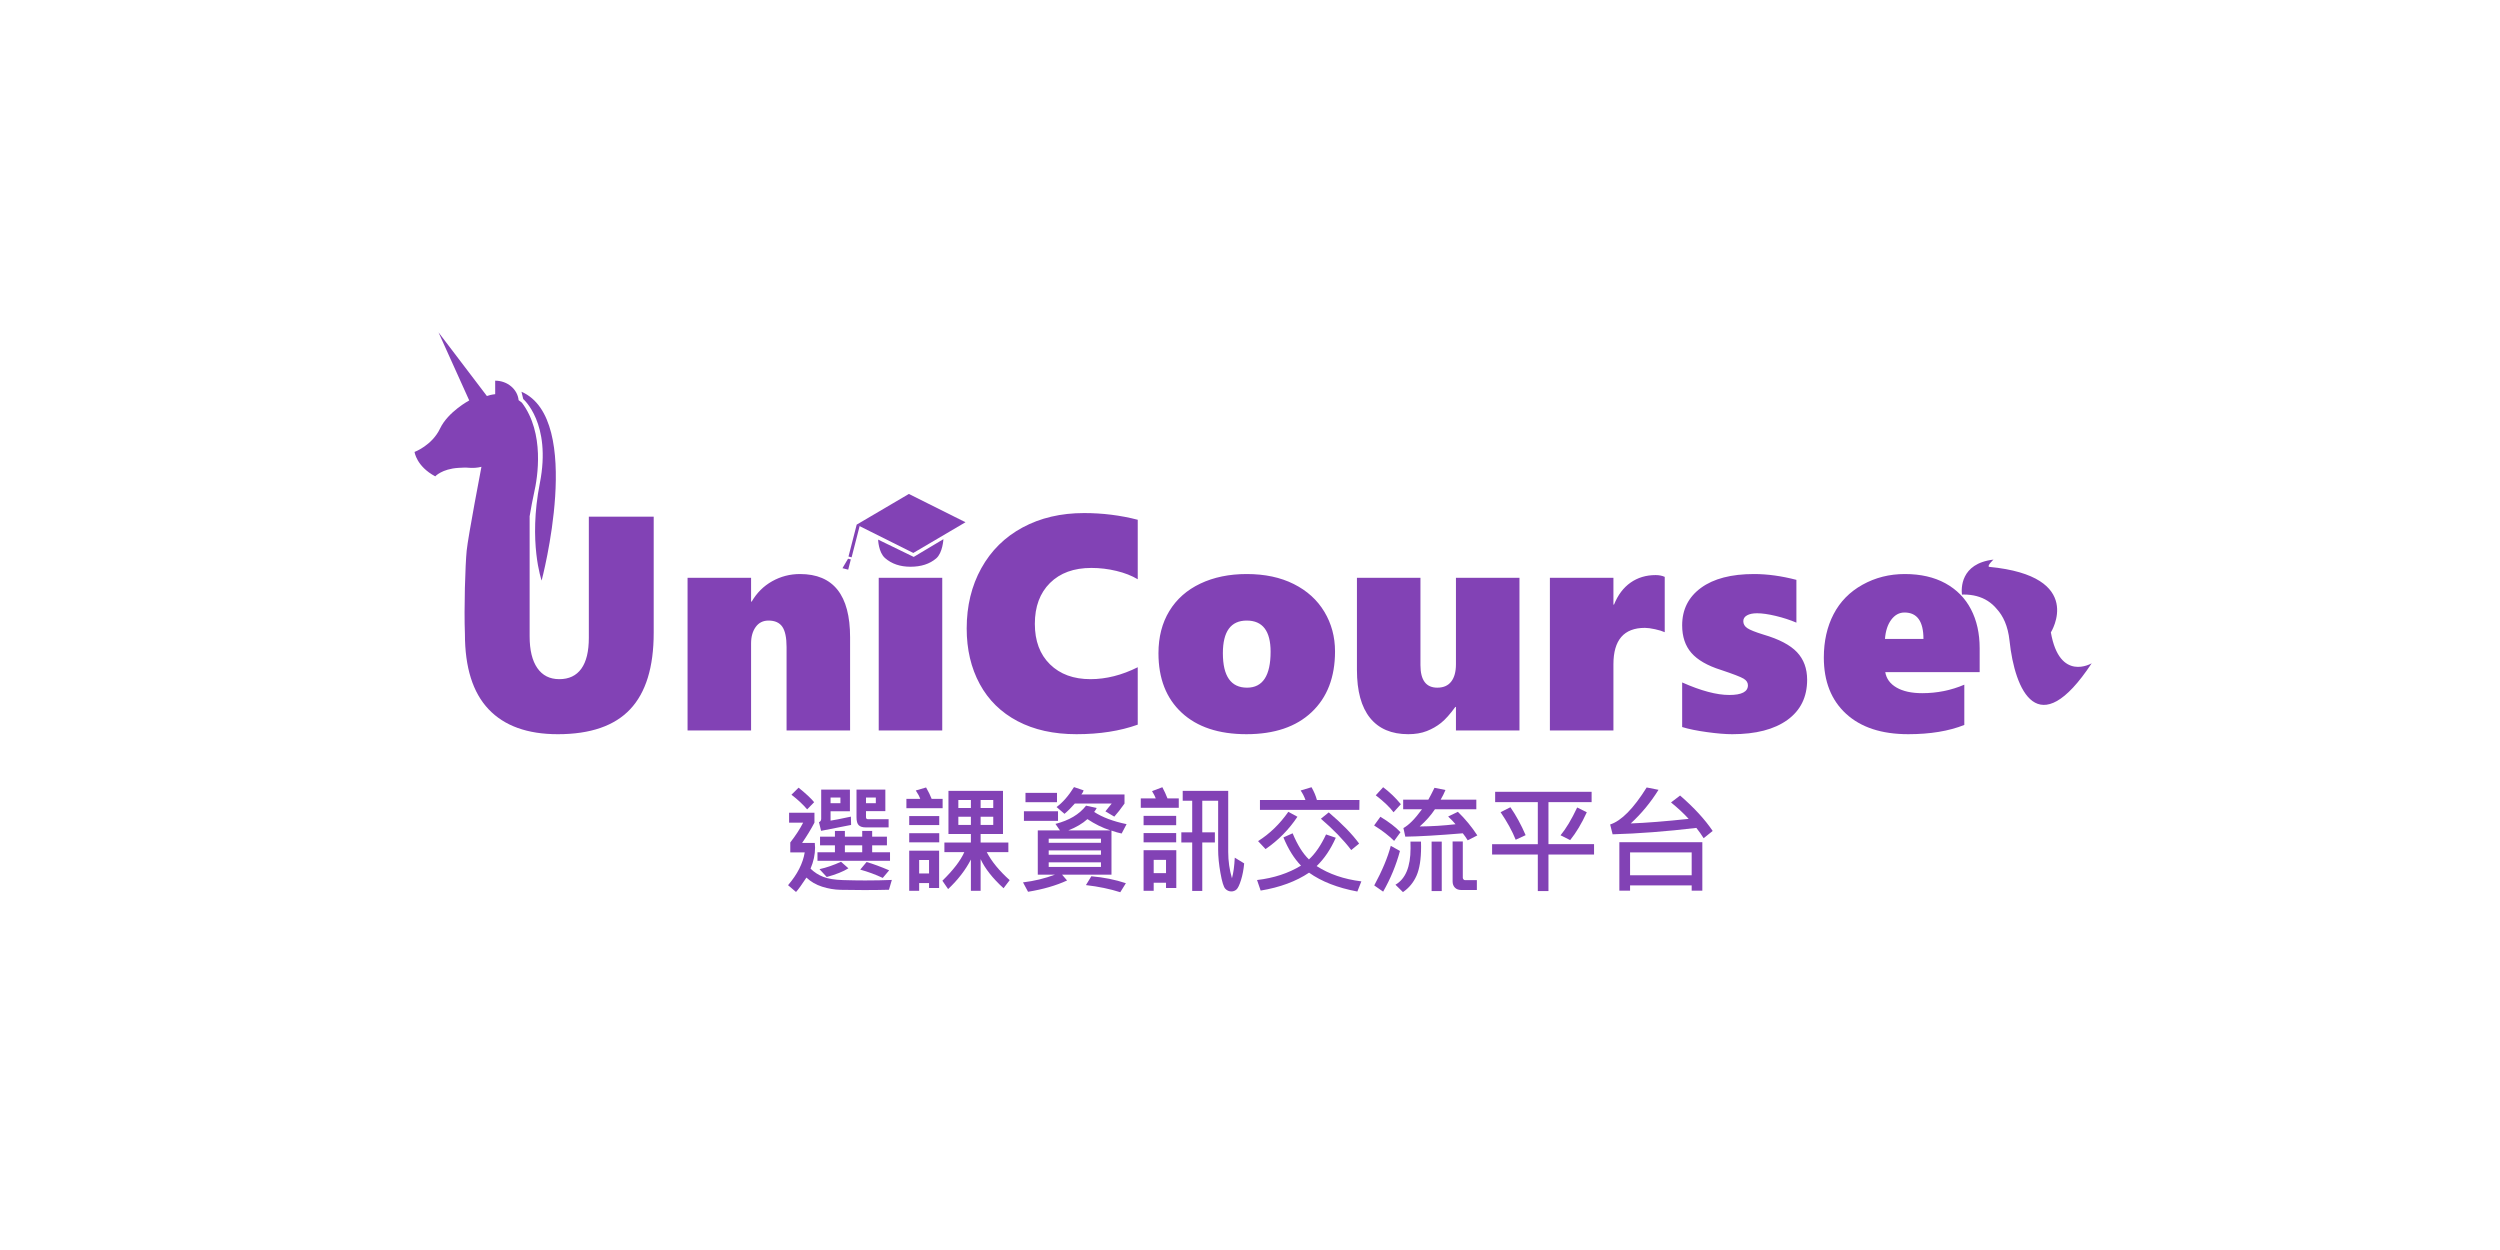
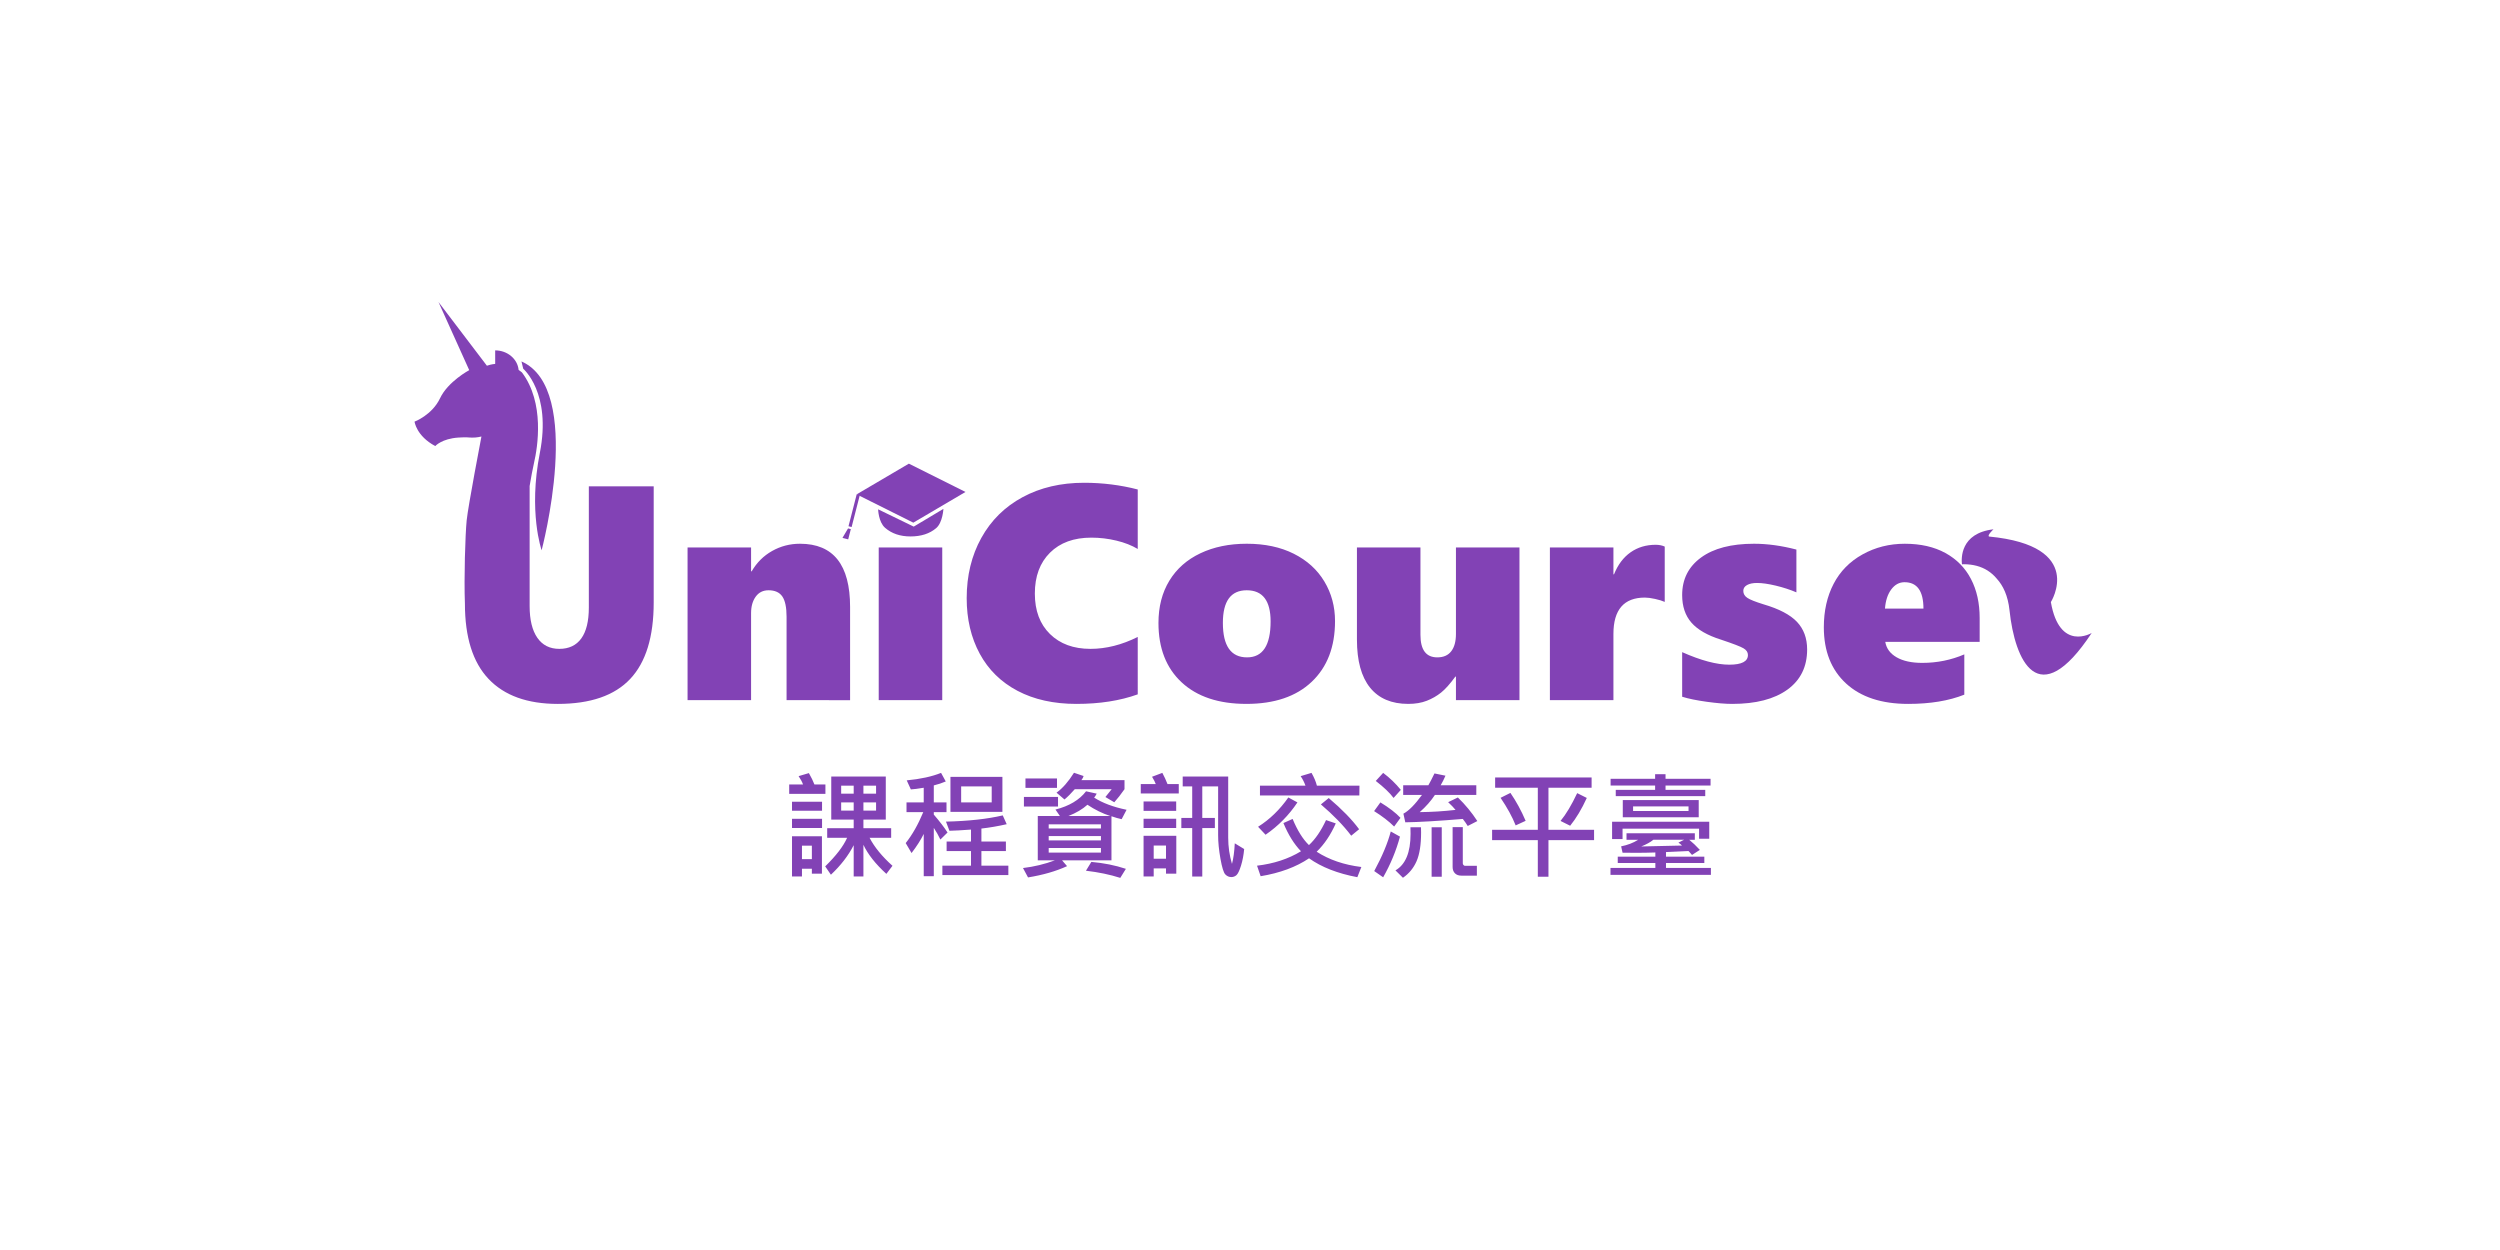
- <svg xmlns="http://www.w3.org/2000/svg" xmlns:xlink="http://www.w3.org/1999/xlink" width="1280pt" height="640pt" viewBox="0 0 1280 640" version="1.2">
-   <defs>
-     <symbol overflow="visible" id="a">
-       <path style="stroke:none" d="m16.844-42.313-3.578 3.672c-2.2-2.582-4.883-5.082-8.047-7.5l3.656-3.609c3.813 3.086 6.469 5.563 7.969 7.438Zm38.125 12.891H43.156c-1.562 0-2.726-.367-3.484-1.11-.762-.738-1.14-2.1-1.14-4.093v-14.156h14.765v11.047H43.39v3.109c0 .68.343 1.016 1.03 1.016h10.55Zm-6.547-12.39v-2.891H43.39v2.89Zm-12.656 11.14L20.39-27.656l-1.078-4.453c.757-.25 1.14-.844 1.14-1.782v-14.89h14.703v11.11H25.25v4.796c1.531-.207 5-.89 10.406-2.047Zm-5.47-11.14v-2.891H25.25v2.89Zm26.33 39.295-1.484 5.032c-3.868.101-8.086.156-12.657.156-4.96 0-9.011-.043-12.156-.125-3.148-.074-6.289-.61-9.422-1.61-3.136-1-5.808-2.55-8.015-4.656-2.368 3.617-4.141 6.07-5.329 7.375L3.484.172c4.77-5.563 7.614-11.156 8.532-16.781H4.625v-5.094c2.781-3.582 4.977-6.961 6.594-10.14H4.016v-5.079H17v5.078c-1.742 3.324-3.844 6.782-6.313 10.375h6.485c.094.782.14 1.59.14 2.422 0 3.555-.773 7.137-2.312 10.75a19.147 19.147 0 0 0 6.531 4.219c2.477.96 5.82 1.508 10.032 1.64 4.207.126 7.984.188 11.328.188 4.882 0 9.46-.086 13.734-.266Zm-.938-9.796h-37.14v-4.36h8.937v-3.547H19.86v-4.453h7.625v-2.922h5.094v2.922h8.875v-2.922h5.094v2.922h7.562v4.453h-7.562v3.547h9.14Zm-14.234-4.36v-3.547h-8.875v3.547ZM34.392-8.47c-2.637 1.656-6.336 3.14-11.094 4.453l-3.72-4.013c3.531-.781 7.203-2.04 11.016-3.781ZM55.25-7.438l-3.281 3.891a72.53 72.53 0 0 0-11.532-4.25l3.25-3.89c3.333.96 7.188 2.374 11.563 4.25Zm0 0" />
-     </symbol>
-     <symbol overflow="visible" id="b">
-       <path style="stroke:none" d="M22.625-39.234H4.078v-4.797h7.078c-.43-1.25-1.187-2.676-2.281-4.282l5.281-1.546c1.227 2.148 2.176 4.09 2.844 5.828h5.625ZM56.953-2.406l-3.14 4.14c-5.563-5.082-9.477-10.046-11.735-14.89V3.047h-4.984v-16C34.375-7.641 30.488-2.598 25.437 2.172L22.5-2.11c5.563-5.426 9.3-10.301 11.219-14.625H23.53v-4.922h13.563v-4.39H25.609V-48.11h27.922v22.062H42.078v4.39h14.203v4.923H45.234c2.457 4.75 6.364 9.527 11.72 14.328Zm-8.406-36.938v-4.11h-6.469v4.11Zm-11.453 0v-4.11h-6.422v4.11Zm11.453 8.672v-4.187h-6.469v4.187Zm-11.453 0v-4.187h-6.422v4.187Zm-16.203.078H5.516v-4.625H20.89Zm0 8.828H5.516v-4.687H20.89ZM20.828 1.61h-5.156V-.906h-5.063v3.953H5.516v-20.563h15.312Zm-5.156-7.437v-6.89h-5.063v6.89Zm0 0" />
-     </symbol>
-     <symbol overflow="visible" id="c">
-       <path style="stroke:none" d="M55.75-41.625c-1.855 2.656-3.602 4.89-5.234 6.703l-4.547-2.703c.508-.582 1.582-1.914 3.218-4h-18.89c-1.836 2.105-3.594 3.86-5.281 5.266l-4.063-3.485c3.102-2.25 6.082-5.648 8.938-10.203l4.922 1.672c-.18.688-.563 1.39-1.157 2.11H55.75Zm-34.563-.688H5.047v-4.796h16.14Zm35.626 11.235-2.532 4.797c-1.543-.313-3.277-.813-5.203-1.5V-5.22H23.766l2.578 2.985C20.695.367 14.035 2.296 6.359 3.546L3.781-1.265c5.696-.675 11.156-1.992 16.375-3.953h-8.812V-27.89h11.328l-2.281-3.312c7.007-1.781 12.234-4.895 15.672-9.344l5.453 1.203c-.586 1.074-1.024 1.746-1.313 2.016 4.25 2.762 9.785 4.844 16.61 6.25Zm-8.329 3.187c-4.023-1.312-7.93-3.234-11.718-5.765-2.5 2.261-5.75 4.183-9.75 5.765Zm-4.797 6.36v-2.11h-26.75v2.11Zm0 6.125v-2.235h-26.75v2.235Zm0 6.234v-2.344h-26.75v2.344ZM21.703-32.75H4.25v-4.922h17.453ZM56.453-.844l-2.875 4.625C48.348 2.101 42.488.883 36 .125l2.766-4.516c6.32.543 12.218 1.727 17.687 3.547Zm0 0" />
-     </symbol>
-     <symbol overflow="visible" id="d">
-       <path style="stroke:none" d="M23.531-39.438H4.078v-4.828h7.672c-.313-.914-.95-2.156-1.906-3.718l5.281-2a51.229 51.229 0 0 1 2.625 5.718h5.781Zm33.485 28.454c-.274 3.105-.813 5.953-1.625 8.546-.813 2.583-1.594 4.196-2.344 4.844a3.869 3.869 0 0 1-2.594.969c-1.2 0-2.23-.46-3.094-1.375-.867-.906-1.695-3.582-2.484-8.031-.793-4.457-1.188-8.461-1.188-12.016v-25.015h-8.124v16.171h6.453v5.188h-6.453V3.109h-5.157v-24.812h-5.562v-5.188h5.562v-16.172h-4.86v-5.046h23.298v31.265c0 4.649.64 9.137 1.922 13.469.75-2.727 1.226-6.242 1.437-10.547ZM22.203-30.531H5.516v-4.797h16.687Zm0 8.765H5.516v-4.75h16.687Zm.063 23.375H17v-2.687h-6.313v4.125H5.516V-17.75h16.75ZM17-6v-6.781h-6.313V-6Zm0 0" />
-     </symbol>
-     <symbol overflow="visible" id="e">
-       <path style="stroke:none" d="m56.047-43.453-.063 5.047H5.094v-5.047H28.39a20.119 20.119 0 0 0-2.47-4.86l5.579-1.671c1.3 2.293 2.219 4.468 2.75 6.53ZM24.28-34.86c-4.335 6.524-9.772 12.04-16.31 16.548l-3.844-4.079c5.957-3.75 11.125-8.75 15.5-15Zm31.594 13.734-4.047 3.313c-3.992-5.25-9.168-10.594-15.531-16.032l4.016-3.25c6.78 5.742 11.968 11.063 15.562 15.969Zm1.14 19.344L54.97 3.422C44.883 1.535 36.64-1.68 30.234-6.234c-6.636 4.468-14.898 7.523-24.78 9.171L3.608-2.468c8.594-1.008 16.094-3.469 22.5-7.375-3.523-3.633-6.523-8.445-9-14.437l4.72-2.11c2.437 5.899 5.218 10.356 8.343 13.375 3.258-2.976 6.18-7.242 8.765-12.796l4.985 1.703c-2.637 5.918-5.902 10.75-9.797 14.5 6.395 4.125 14.023 6.734 22.89 7.828Zm0 0" />
-     </symbol>
-     <symbol overflow="visible" id="f">
-       <path style="stroke:none" d="M17.234-41.281 13.5-37.156c-1.93-2.594-4.965-5.489-9.11-8.688l3.782-4.14a51.78 51.78 0 0 1 9.062 8.703Zm39.157 15.968-4.922 2.516a38.437 38.437 0 0 0-2.516-3.594c-12.637 1.055-22.45 1.625-29.437 1.72l-.97-4.423c2.727-1.445 5.9-4.648 9.517-9.61h-9.641v-4.921h12.89c.801-1.383 1.848-3.406 3.141-6.063l5.625 1.141a42.445 42.445 0 0 1-2.453 4.922h18.25v4.922H34.687c-2.011 3.062-4.609 6-7.796 8.812 6.156-.05 12.27-.43 18.343-1.14-.918-1.125-2.18-2.442-3.78-3.953l4.983-2.407a69.902 69.902 0 0 1 9.954 12.078Zm-39.344-1.64-3.25 4.453c-2.656-2.656-6.074-5.29-10.25-7.906l3.219-4.453c4.457 2.71 7.882 5.343 10.28 7.906ZM56.157 2.64h-7.97c-1.386 0-2.476-.403-3.265-1.204-.793-.804-1.188-1.875-1.188-3.218v-20.422h5.22v18.547c0 .312.112.601.343.86.238.26.488.39.75.39h6.11Zm-17.985.546h-5.188v-25.343h5.188ZM27.547-22.155c.031.906.047 1.808.047 2.703 0 6.293-.774 11.2-2.313 14.719-1.543 3.511-3.867 6.328-6.968 8.453L14.469-.062c5.156-2.97 7.734-9.188 7.734-18.657 0-1.039-.015-2.187-.047-3.437ZM16.78-17.344c-1.93 7.188-4.797 14.133-8.61 20.828L3.61.297c4.114-7.633 6.938-14.395 8.47-20.281Zm0 0" />
-     </symbol>
-     <symbol overflow="visible" id="g">
-       <path style="stroke:none" d="M56.156-15.531H32.813V3.187h-5.454V-15.53H3.953v-5.297H27.36V-42.36H5.516v-5.282h49.39v5.282H32.813v21.53h23.343Zm-35.031-9.906-5.094 2.343c-1.742-4.375-4.32-9.078-7.734-14.11l5.031-2.53c2.945 4.28 5.547 9.047 7.797 14.297Zm31.313-11.72c-2.594 5.688-5.434 10.438-8.516 14.25L39-25.374c2.813-3.395 5.648-8.14 8.516-14.234Zm0 0" />
-     </symbol>
-     <symbol overflow="visible" id="h">
-       <path style="stroke:none" d="m56.89-27.594-4.624 3.719a58.234 58.234 0 0 0-3.72-5.281c-15.429 1.824-29.726 2.918-42.89 3.281l-1.265-5.031c5.75-1.852 11.984-8.172 18.703-18.953l6.062 1.203c-3.992 6.437-8.73 12.18-14.218 17.218 7.832-.289 17.718-1.07 29.656-2.343-2.48-2.727-5.492-5.532-9.032-8.407l4.641-3.546c7.164 6.21 12.727 12.257 16.688 18.14ZM51.595 2.984H46.14V.297H14.594v2.687H9.109v-24.812h42.485ZM46.14-4.922v-11.687H14.594v11.687Zm0 0" />
-     </symbol>
-   </defs>
-   <path style="stroke:none;fill-rule:nonzero;fill:#8242b5;fill-opacity:1" d="M1050.043 323.781s18.102-28.777-31.617-33.558c-1.227-.493 2.23-3.7 2.23-3.7v-.003c-17.129 1.972-16.476 15.128-16.136 17.93.277-.009.539-.055.82-.055 4.808 0 8.922 1.09 12.344 3.261a19.923 19.923 0 0 1 4.703 4.188c3.14 3.437 5.687 8.55 6.492 16.222 2.68 25.426 14.66 53.07 42.07 11.532 0 0-16.445 9.804-20.906-15.817m-647.32 50.215v-42.68c0-4.832-.727-8.304-2.176-10.418-1.453-2.109-3.805-3.168-7.063-3.168-2.8 0-4.988 1.09-6.566 3.282-1.578 2.191-2.367 4.988-2.367 8.398v44.586h-32.52V295.82h32.52v12.215h.308c2.594-4.48 6.079-7.95 10.457-10.418 4.38-2.469 9.137-3.71 14.278-3.71 17.101 0 25.652 10.796 25.652 32.37v47.72Zm47.183-78.176h32.524v78.176h-32.524Zm33.121-19.765s-.355 6.992-3.691 9.843c-3.332 2.848-7.723 4.274-13.172 4.274-5.289 0-9.629-1.477-13.012-4.43-3.39-2.949-3.547-9.46-3.547-9.46l18.223 8.859Zm99.496 94.965c-9.062 3.257-19.523 4.886-31.382 4.886-11.657 0-21.707-2.23-30.157-6.683-8.449-4.453-14.902-10.79-19.355-19.008-4.453-8.219-6.684-17.703-6.684-28.442 0-11.55 2.496-21.836 7.489-30.84 4.988-9.007 12.03-15.968 21.148-20.878 9.11-4.91 19.594-7.368 31.453-7.368 9.469 0 18.625 1.141 27.488 3.434v30.461c-3.058-1.828-6.695-3.258-10.921-4.273a54.466 54.466 0 0 0-12.825-1.528c-8.96 0-16.023 2.57-21.191 7.711-5.164 5.137-7.746 12.11-7.746 20.918 0 8.754 2.582 15.66 7.746 20.723 5.168 5.07 12.078 7.597 20.73 7.597 7.993 0 16.059-2.035 24.207-6.105Zm68.024-37.336c0-10.637-4.074-15.954-12.219-15.954-8.14 0-12.215 5.57-12.215 16.72 0 11.753 4.125 17.636 12.371 17.636 8.04 0 12.063-6.137 12.063-18.402m32.988-.153c0 13.18-3.988 23.543-11.953 31.07-7.965 7.54-19.102 11.305-33.406 11.305-14.2 0-25.258-3.683-33.172-11.031-7.914-7.36-11.871-17.5-11.871-30.426 0-8.293 1.86-15.496 5.574-21.61 3.711-6.1 9.008-10.784 15.883-14.042 6.867-3.258 14.781-4.89 23.738-4.89 9.266 0 17.293 1.706 24.086 5.12 6.805 3.414 12.02 8.137 15.656 14.2 3.64 6.054 5.465 12.82 5.465 20.304m61.91 40.465v-12.058h-.304c-2.7 3.707-5.13 6.433-7.293 8.16-2.157 1.734-4.602 3.136-7.325 4.203-2.726 1.074-5.89 1.605-9.507 1.605-8.551 0-15.063-2.77-19.543-8.324-4.477-5.547-6.72-13.742-6.72-24.586V295.82h32.52v44.739c0 7.687 2.88 11.527 8.63 11.527 3.16 0 5.538-1.043 7.136-3.133 1.61-2.086 2.406-5.039 2.406-8.851V295.82h32.524v78.176Zm106.895-50.308c-1.223-.56-2.88-1.079-4.961-1.528-2.094-.46-3.824-.691-5.195-.691-10.739 0-16.11 6.21-16.11 18.633v33.894h-32.527V295.82h32.527v13.739h.305c1.984-4.938 4.812-8.688 8.473-11.262 3.668-2.567 7.941-3.856 12.832-3.856 1.777 0 3.328.313 4.656.918Zm72.914 24.355c0 8.848-3.375 15.707-10.117 20.574-6.75 4.856-16.153 7.293-28.211 7.293-3.52 0-7.86-.363-13.02-1.078-5.168-.71-9.383-1.574-12.64-2.59V349.41c9.625 4.274 17.664 6.418 24.125 6.418 6.367 0 9.55-1.66 9.55-4.965 0-1.379-.738-2.511-2.214-3.394-1.477-.895-5.348-2.38-11.61-4.473-6.922-2.183-11.96-5.086-15.117-8.703-3.152-3.61-4.734-8.32-4.734-14.117 0-8.098 3.222-14.496 9.664-19.207 6.437-4.707 15.488-7.063 27.136-7.063 6.825 0 14.051.996 21.692 2.98v21.91c-3.211-1.37-6.723-2.519-10.543-3.437-3.817-.91-7.024-1.37-9.613-1.37-2.141 0-3.848.355-5.122 1.066-1.27.715-1.91 1.707-1.91 2.98 0 1.477.688 2.672 2.067 3.582 1.37.922 4.117 2.02 8.246 3.293 7.988 2.336 13.715 5.34 17.176 9.004 3.46 3.668 5.195 8.375 5.195 14.129" />
-   <path style="stroke:none;fill-rule:nonzero;fill:#8242b5;fill-opacity:1" d="M984.809 327.121c0-9.012-3.243-13.516-9.696-13.516-2.699 0-4.965 1.239-6.8 3.707-1.833 2.47-2.899 5.735-3.208 9.81Zm-19.551 17.024c.558 3.355 2.496 5.996 5.8 7.898 3.313 1.914 7.688 2.863 13.133 2.863 7.59 0 14.758-1.449 21.536-4.347v20.617c-7.891 3.148-17.465 4.73-28.711 4.73-13.645 0-24.25-3.484-31.836-10.457-7.582-6.972-11.38-16.57-11.38-28.785 0-8.402 1.673-15.809 5.005-22.215 3.328-6.414 8.27-11.445 14.812-15.078 6.54-3.64 13.75-5.465 21.64-5.465 8.098 0 15.013 1.586 20.774 4.735 5.75 3.16 10.114 7.59 13.09 13.28 2.98 5.704 4.465 12.372 4.465 20.009v12.215Zm-529.231-58.79-1.597-.41 4.191-16.312 1.594.41Zm-1.75 6.309-2.933-.754 2.863-4.855 1.418.367Zm0 0" />
-   <path style="stroke:none;fill-rule:nonzero;fill:#8242b5;fill-opacity:1" d="m494.336 267.39-26.723 15.723-29-14.492 26.727-15.719Zm-192.852-2.87v62.062c0 6.98-1.289 12.246-3.855 15.809-2.57 3.558-6.324 5.34-11.266 5.34-4.883 0-8.636-1.895-11.258-5.688-2.62-3.79-3.933-9.195-3.933-16.227V264.52h-.031c.738-4.391 1.55-8.848 2.261-11.93 1.926-8.32 5.52-30.813-6.168-46.395-.379-.336-.988-.804-1.707-1.308-.535-5.547-5.703-9.98-11.988-9.98h-.008l.008 6.913c-1.879.203-3.387.63-4.246.942l-24.79-32.617 15.743 34.882s-10.875 5.797-14.95 14.407c-4.077 8.605-13.046 11.957-13.046 11.957s.906 7.34 10.598 12.504c0 0 3.355-3.805 11.87-4.348 4.106-.262 5.47-.04 5.47-.04.898.044 1.804.11 3.093.013a18.504 18.504 0 0 0 3.215-.52s-6.82 35.578-7.559 42.95c-.722 7.23-1.414 29.495-.898 42.648 0 17.152 4.031 29.996 12.102 38.523 8.066 8.52 19.886 12.79 35.46 12.79 16.696 0 29.051-4.27 37.067-12.79 8.02-8.527 12.027-21.57 12.027-39.133V264.52Zm0 0" />
-   <path style="stroke:none;fill-rule:nonzero;fill:#8242b5;fill-opacity:1" d="M276.398 247.406c-5.98 30.262.918 49.832.918 49.832s21.907-82.543-10.324-96.672l.903 3.746s14.578 12.348 8.503 43.094" />
-   <g style="fill:#8242b5;fill-opacity:1">
-     <use xlink:href="#a" x="400" y="453.042" />
-     <use xlink:href="#b" x="460" y="453.042" />
-     <use xlink:href="#c" x="520" y="453.042" />
-     <use xlink:href="#d" x="580" y="453.042" />
-     <use xlink:href="#e" x="640" y="453.042" />
-     <use xlink:href="#f" x="700" y="453.042" />
-     <use xlink:href="#g" x="760" y="453.042" />
-     <use xlink:href="#h" x="820" y="453.042" />
-   </g>
+ <svg xmlns="http://www.w3.org/2000/svg" width="1280pt" height="640pt" viewBox="0 0 1280 640" version="1.2">
+   <path style="stroke:none;fill-rule:nonzero;fill:#8242b5;fill-opacity:1" d="m436.027 269.844-1.597-.406 4.191-16.317 1.594.41Zm-1.75 6.308-2.933-.754 2.863-4.851 1.418.363Zm615.766 32.118s18.102-28.778-31.617-33.56c-1.227-.491 2.23-3.698 2.23-3.698v-.004c-17.129 1.976-16.476 15.129-16.136 17.933.277-.011.539-.058.82-.058 4.808 0 8.922 1.09 12.344 3.262a19.981 19.981 0 0 1 4.703 4.187c3.14 3.441 5.687 8.55 6.492 16.223 2.68 25.425 14.66 53.07 42.07 11.53 0 0-16.445 9.806-20.906-15.815m-647.32 50.214v-42.68c0-4.831-.727-8.304-2.176-10.417-1.453-2.11-3.805-3.168-7.063-3.168-2.8 0-4.988 1.09-6.566 3.281-1.578 2.191-2.367 4.988-2.367 8.398v44.586h-32.52V280.31h32.52v12.214h.308c2.594-4.48 6.079-7.949 10.457-10.418 4.38-2.468 9.137-3.71 14.278-3.71 17.101 0 25.652 10.796 25.652 32.37v47.72Zm47.183-78.175h32.524v78.175h-32.524Zm33.121-19.766s-.355 6.992-3.691 9.844c-3.332 2.847-7.723 4.273-13.172 4.273-5.289 0-9.629-1.476-13.012-4.43-3.39-2.949-3.547-9.46-3.547-9.46l18.223 8.859Zm99.496 94.965c-9.062 3.258-19.523 4.89-31.382 4.89-11.657 0-21.707-2.234-30.157-6.687-8.449-4.453-14.902-10.79-19.355-19.008-4.453-8.219-6.684-17.703-6.684-28.441 0-11.551 2.496-21.836 7.489-30.84 4.988-9.008 12.03-15.969 21.148-20.879 9.11-4.91 19.594-7.367 31.453-7.367 9.469 0 18.625 1.144 27.488 3.437v30.457c-3.058-1.828-6.695-3.257-10.921-4.273a54.672 54.672 0 0 0-12.825-1.527c-8.96 0-16.023 2.57-21.191 7.714-5.164 5.133-7.746 12.106-7.746 20.918 0 8.75 2.582 15.657 7.746 20.72 5.168 5.07 12.078 7.597 20.73 7.597 7.993 0 16.059-2.035 24.207-6.102Zm68.024-37.332c0-10.64-4.074-15.957-12.219-15.957-8.14 0-12.215 5.57-12.215 16.719 0 11.753 4.125 17.636 12.371 17.636 8.04 0 12.063-6.137 12.063-18.398m32.988-.156c0 13.183-3.988 23.543-11.953 31.074-7.965 7.539-19.102 11.3-33.406 11.3-14.2 0-25.258-3.68-33.172-11.03-7.914-7.36-11.871-17.5-11.871-30.426 0-8.293 1.86-15.497 5.574-21.61 3.711-6.101 9.008-10.785 15.883-14.043 6.867-3.258 14.781-4.89 23.738-4.89 9.266 0 17.293 1.707 24.086 5.12 6.805 3.415 12.02 8.137 15.656 14.2 3.64 6.055 5.465 12.824 5.465 20.305m61.91 40.464v-12.058h-.304c-2.7 3.707-5.13 6.433-7.293 8.164-2.157 1.73-4.602 3.133-7.325 4.2-2.726 1.073-5.89 1.605-9.507 1.605-8.551 0-15.063-2.77-19.543-8.325-4.477-5.547-6.72-13.742-6.72-24.586V280.31h32.52v44.738c0 7.687 2.88 11.527 8.63 11.527 3.16 0 5.538-1.043 7.136-3.133 1.61-2.086 2.406-5.039 2.406-8.851V280.31h32.524v78.175Zm106.895-50.308c-1.223-.559-2.88-1.078-4.961-1.528-2.094-.46-3.824-.687-5.195-.687-10.739 0-16.11 6.207-16.11 18.629v33.894h-32.527V280.31h32.527v13.738h.305c1.984-4.938 4.812-8.684 8.473-11.262 3.668-2.566 7.941-3.855 12.832-3.855 1.777 0 3.328.312 4.656.918Zm72.914 24.355c0 8.852-3.375 15.707-10.117 20.574-6.75 4.856-16.153 7.293-28.211 7.293-3.52 0-7.86-.363-13.02-1.078-5.168-.71-9.383-1.574-12.64-2.59v-22.832c9.625 4.278 17.664 6.418 24.125 6.418 6.367 0 9.55-1.66 9.55-4.964 0-1.38-.738-2.508-2.214-3.395-1.477-.894-5.348-2.379-11.61-4.473-6.922-2.18-11.96-5.086-15.117-8.703-3.152-3.61-4.734-8.316-4.734-14.117 0-8.098 3.222-14.496 9.664-19.203 6.437-4.711 15.488-7.066 27.136-7.066 6.825 0 14.051.996 21.692 2.98v21.91c-3.211-1.37-6.723-2.52-10.543-3.437-3.817-.91-7.024-1.371-9.613-1.371-2.141 0-3.848.355-5.122 1.066-1.27.715-1.91 1.707-1.91 2.98 0 1.477.688 2.672 2.067 3.582 1.37.922 4.117 2.02 8.246 3.293 7.988 2.336 13.715 5.34 17.176 9.004 3.46 3.668 5.195 8.375 5.195 14.13" />
+   <path style="stroke:none;fill-rule:nonzero;fill:#8242b5;fill-opacity:1" d="M984.809 311.613c0-9.015-3.243-13.52-9.696-13.52-2.699 0-4.965 1.239-6.8 3.708-1.833 2.469-2.899 5.734-3.208 9.812Zm-19.551 17.02c.558 3.355 2.496 5.996 5.8 7.902 3.313 1.91 7.688 2.863 13.133 2.863 7.59 0 14.758-1.453 21.536-4.351v20.617c-7.891 3.149-17.465 4.734-28.711 4.734-13.645 0-24.25-3.488-31.836-10.46-7.582-6.973-11.38-16.57-11.38-28.786 0-8.402 1.673-15.808 5.005-22.214 3.328-6.415 8.27-11.446 14.812-15.079 6.54-3.64 13.75-5.46 21.64-5.46 8.098 0 15.013 1.581 20.774 4.73 5.75 3.16 10.114 7.59 13.09 13.281 2.98 5.703 4.465 12.371 4.465 20.008v12.215Zm-470.922-76.754-26.723 15.723-29-14.493 26.727-15.718Zm-192.852-2.871v62.062c0 6.98-1.289 12.246-3.855 15.809-2.57 3.558-6.324 5.34-11.266 5.34-4.883 0-8.636-1.895-11.258-5.688-2.62-3.789-3.933-9.195-3.933-16.222v-61.301h-.031c.738-4.39 1.55-8.848 2.261-11.93 1.926-8.32 5.52-30.812-6.168-46.394-.379-.336-.988-.805-1.707-1.305-.535-5.55-5.703-9.984-11.988-9.984h-.008l.008 6.914c-1.879.203-3.387.629-4.246.941-8.262-10.871-16.527-21.742-24.79-32.617l15.743 34.883s-10.875 5.797-14.95 14.406c-4.077 8.605-13.046 11.957-13.046 11.957s.906 7.34 10.598 12.504c0 0 3.355-3.805 11.87-4.348 4.106-.262 5.47-.039 5.47-.039.898.043 1.804.11 3.093.016a18.825 18.825 0 0 0 3.215-.524s-6.82 35.578-7.559 42.95c-.722 7.23-1.414 29.496-.898 42.648 0 17.152 4.031 30 12.102 38.523 8.066 8.524 19.886 12.79 35.46 12.79 16.696 0 29.051-4.266 37.067-12.79 8.02-8.523 12.027-21.57 12.027-39.132v-59.47Zm0 0" />
+   <path style="stroke:none;fill-rule:nonzero;fill:#8242b5;fill-opacity:1" d="M276.398 231.895c-5.98 30.261.918 49.835.918 49.835s21.907-82.546-10.324-96.675l.903 3.746s14.578 12.347 8.503 43.094m172.149 178.933h-6.477v4.192h6.477Zm0-8.582h-6.477v4.102h6.477Zm-11.457 8.582h-6.414v4.192h6.414Zm0-8.582h-6.414v4.102h6.414Zm19.863 41.043-3.137 4.133c-5.562-5.078-9.48-10.04-11.746-14.883v16.2h-4.98v-15.997c-2.715 5.313-6.602 10.352-11.66 15.117l-2.93-4.277c5.566-5.43 9.305-10.3 11.219-14.617h-10.196v-4.922h13.567v-4.395h-11.485v-22.062h27.918v22.062H442.07v4.395h14.207v4.922h-11.043c2.461 4.746 6.368 9.52 11.72 14.324m-41.278-10.312h-5.07v6.886h5.07Zm5.152 14.328h-5.152v-2.52h-5.07v3.953h-5.098v-20.566h15.32Zm.059-23.38h-15.38v-4.687h15.38Zm0-8.82h-15.38v-4.628h15.38Zm1.73-8.64H404.07v-4.805h7.09c-.43-1.25-1.191-2.676-2.281-4.277l5.27-1.555c1.234 2.149 2.18 4.094 2.843 5.832h5.625Zm85.137-3.84h-15.645v8.203h15.645Zm5.476 13.066h-26.6v-17.93h26.601Zm3.047 32.344H482.5v-4.805h14.648v-7.5h-12.48v-4.863h12.48v-6.12c-4.765.35-8.449.554-11.046.612l-1.758-4.687c11.504-.274 21.191-1.336 29.062-3.192l2.024 4.512c-4.473 1.016-8.79 1.758-12.95 2.227v6.648h12.54v4.863h-12.54v7.5h13.797Zm-31.14-21.797-3.664 3.606a47.317 47.317 0 0 0-3.368-5.977v24.754h-5.156v-21.648c-1.465 3.007-3.547 6.27-6.238 9.785l-2.992-5.098c3.36-4.219 6.36-9.504 8.996-15.851h-8.582v-4.98h8.816v-7.5c-2.89.487-5.09.773-6.594.85l-2.109-4.628c7.094-.684 12.95-1.965 17.578-3.84l2.403 4.394c-1.856.801-3.895 1.477-6.122 2.024v8.7h6.504v4.98h-6.504v1.261c3.008 3.496 5.352 6.551 7.032 9.168m91.316 18.606-2.871 4.629c-5.23-1.68-11.094-2.903-17.574-3.664l2.754-4.512c6.328.547 12.222 1.73 17.691 3.547m-7.969-27.043c-4.023-1.309-7.925-3.23-11.714-5.77-2.504 2.266-5.754 4.188-9.758 5.77Zm7.266-13.738c-1.855 2.656-3.602 4.89-5.242 6.707l-4.54-2.696c.509-.586 1.583-1.922 3.22-4.012h-18.895c-1.836 2.11-3.594 3.868-5.273 5.274l-4.075-3.488c3.11-2.246 6.086-5.645 8.938-10.196l4.922 1.672c-.176.684-.559 1.387-1.145 2.11h22.09Zm-12.066 30.117h-26.75v2.343h26.75Zm0-6.125h-26.75v2.226h26.75Zm0-6.004h-26.75v2.11h26.75Zm-22.5-18.664h-16.145v-4.805h16.145Zm.523 9.55h-17.46v-4.921h17.46Zm35.102 1.672-2.524 4.805c-1.543-.312-3.277-.812-5.215-1.496v22.559h-25.308l2.578 2.988c-5.649 2.598-12.309 4.523-19.985 5.773l-2.578-4.804c5.703-.684 11.164-2.004 16.38-3.957h-8.817V417.8h11.336l-2.285-3.309c7.011-1.777 12.234-4.894 15.672-9.347l5.453 1.203c-.586 1.074-1.028 1.746-1.32 2.02 4.257 2.753 9.792 4.835 16.613 6.241m60.203 20.099c-.274 3.106-.817 5.953-1.625 8.54-.813 2.589-1.594 4.202-2.344 4.847-.754.644-1.617.969-2.594.969-1.191 0-2.222-.454-3.09-1.364-.87-.906-1.699-3.59-2.492-8.043-.789-4.453-1.187-8.457-1.187-12.011v-25.02h-8.114v16.172h6.446v5.187h-6.446v24.813h-5.156v-24.813h-5.566v-5.187h5.566v-16.172h-4.863v-5.04h23.289v31.263c0 4.648.648 9.14 1.937 13.476.739-2.734 1.22-6.25 1.434-10.547Zm-40.02-1.789h-6.3v6.77h6.3Zm5.274 14.387h-5.274v-2.696h-6.297v4.13h-5.187v-20.801h16.758Zm-.059-23.38h-16.7v-4.745h16.7Zm0-8.76h-16.7v-4.806h16.7Zm1.32-8.907h-19.453v-4.832h7.672c-.312-.918-.945-2.16-1.902-3.723l5.273-1.992a50.403 50.403 0 0 1 2.637 5.715h5.773Zm92.34 18.312-4.043 3.309c-3.98-5.254-9.16-10.594-15.523-16.024l4.011-3.253c6.778 5.742 11.961 11.066 15.555 15.968m.18-22.324-.063 5.04h-50.886v-5.04h23.293a20.478 20.478 0 0 0-2.461-4.863l5.562-1.672c1.309 2.285 2.23 4.465 2.754 6.535Zm-31.762 8.582c-4.336 6.524-9.773 12.043-16.316 16.555l-3.836-4.074c5.957-3.75 11.12-8.75 15.496-15Zm32.727 33.078-2.051 5.215c-10.078-1.894-18.32-5.117-24.727-9.668-6.64 4.473-14.902 7.527-24.785 9.168l-1.847-5.39c8.593-1.016 16.093-3.477 22.5-7.383-3.512-3.633-6.512-8.446-8.993-14.442l4.715-2.11c2.442 5.9 5.227 10.36 8.352 13.388 3.261-2.989 6.18-7.254 8.758-12.801l4.98 1.699c-2.637 5.918-5.898 10.75-9.781 14.5 6.383 4.121 14.012 6.73 22.879 7.824m59.148 4.422h-7.969c-1.382 0-2.472-.398-3.265-1.2-.79-.8-1.188-1.874-1.188-3.222v-20.422h5.215v18.547c0 .313.117.602.356.864.23.265.476.394.73.394h6.121Zm-17.984.559h-5.188v-25.344h5.188Zm18.219-28.508-4.918 2.52a38.362 38.362 0 0 0-2.524-3.602c-12.637 1.055-22.45 1.629-29.441 1.726l-.969-4.421c2.734-1.446 5.91-4.649 9.523-9.61h-9.636v-4.922h12.886c.801-1.386 1.848-3.41 3.137-6.066l5.625 1.144a41.306 41.306 0 0 1-2.46 4.922h18.25v4.922h-21.18c-2.012 3.067-4.61 6.004-7.793 8.817a173.773 173.773 0 0 0 18.34-1.141c-.919-1.133-2.176-2.453-3.782-3.957l4.98-2.402a69.78 69.78 0 0 1 9.962 12.07m-28.856 3.164c.04.898.059 1.797.059 2.695 0 6.29-.774 11.192-2.317 14.707-1.543 3.516-3.867 6.34-6.972 8.47l-3.836-3.782c5.156-2.969 7.734-9.188 7.734-18.66 0-1.036-.02-2.18-.059-3.43Zm-10.312-19.129-3.72 4.129c-1.937-2.598-4.972-5.496-9.112-8.7l3.78-4.132a51.706 51.706 0 0 1 9.052 8.703m-.442 23.934c-1.933 7.187-4.805 14.132-8.61 20.832l-4.573-3.196c4.12-7.636 6.945-14.394 8.468-20.273Zm.266-9.61-3.25 4.453c-2.66-2.656-6.078-5.293-10.258-7.91l3.223-4.453c4.457 2.715 7.882 5.352 10.285 7.91m95.39-10.195c-2.597 5.684-5.437 10.43-8.523 14.238l-4.922-2.46c2.809-3.4 5.652-8.145 8.524-14.239Zm-31.316 11.719-5.102 2.343c-1.734-4.375-4.312-9.082-7.73-14.12l5.039-2.52c2.945 4.277 5.547 9.043 7.793 14.297m35.04 9.902h-23.352v18.723h-5.45v-18.723h-23.406v-5.3h23.406v-21.536h-21.855v-5.273h49.394v5.273h-22.09v21.535h23.352Zm46.081-.204h-15.73c-1.465 1.212-3.528 2.353-6.184 3.427l20.89-.469c-.452-.45-1.077-.945-1.874-1.492Zm2.285-17.081h-28.39v2.344h28.39Zm5.215 5.566h-38.879v-8.816h38.88Zm5.39 10.989h-5.214v-5.157H830.75v5.332h-5.36v-8.879h49.747Zm.673-27.247h-23.055v2.227h20.332v3.191h-45.82v-3.19h20.156v-2.228h-22.793v-3.43h22.793v-2.37h5.332v2.37h23.055Zm.175 45.731H824.57v-3.543h22.97v-2.52h-19.25v-3.253h19.25v-2.137a262.52 262.52 0 0 1-9.876.176c-2.168 0-4.473-.02-6.914-.059l-.73-3.254c3.28-.644 6.203-1.765 8.757-3.367h-6.004v-3.34h34.98v3.34h-2.87c1.816 1.484 3.633 3.21 5.449 5.184l-4.016 2.578a83.141 83.141 0 0 0-1.785-1.993l-11.543.528v2.344h19.63v3.253h-19.63v2.52h22.996Zm0 0" />
</svg>
